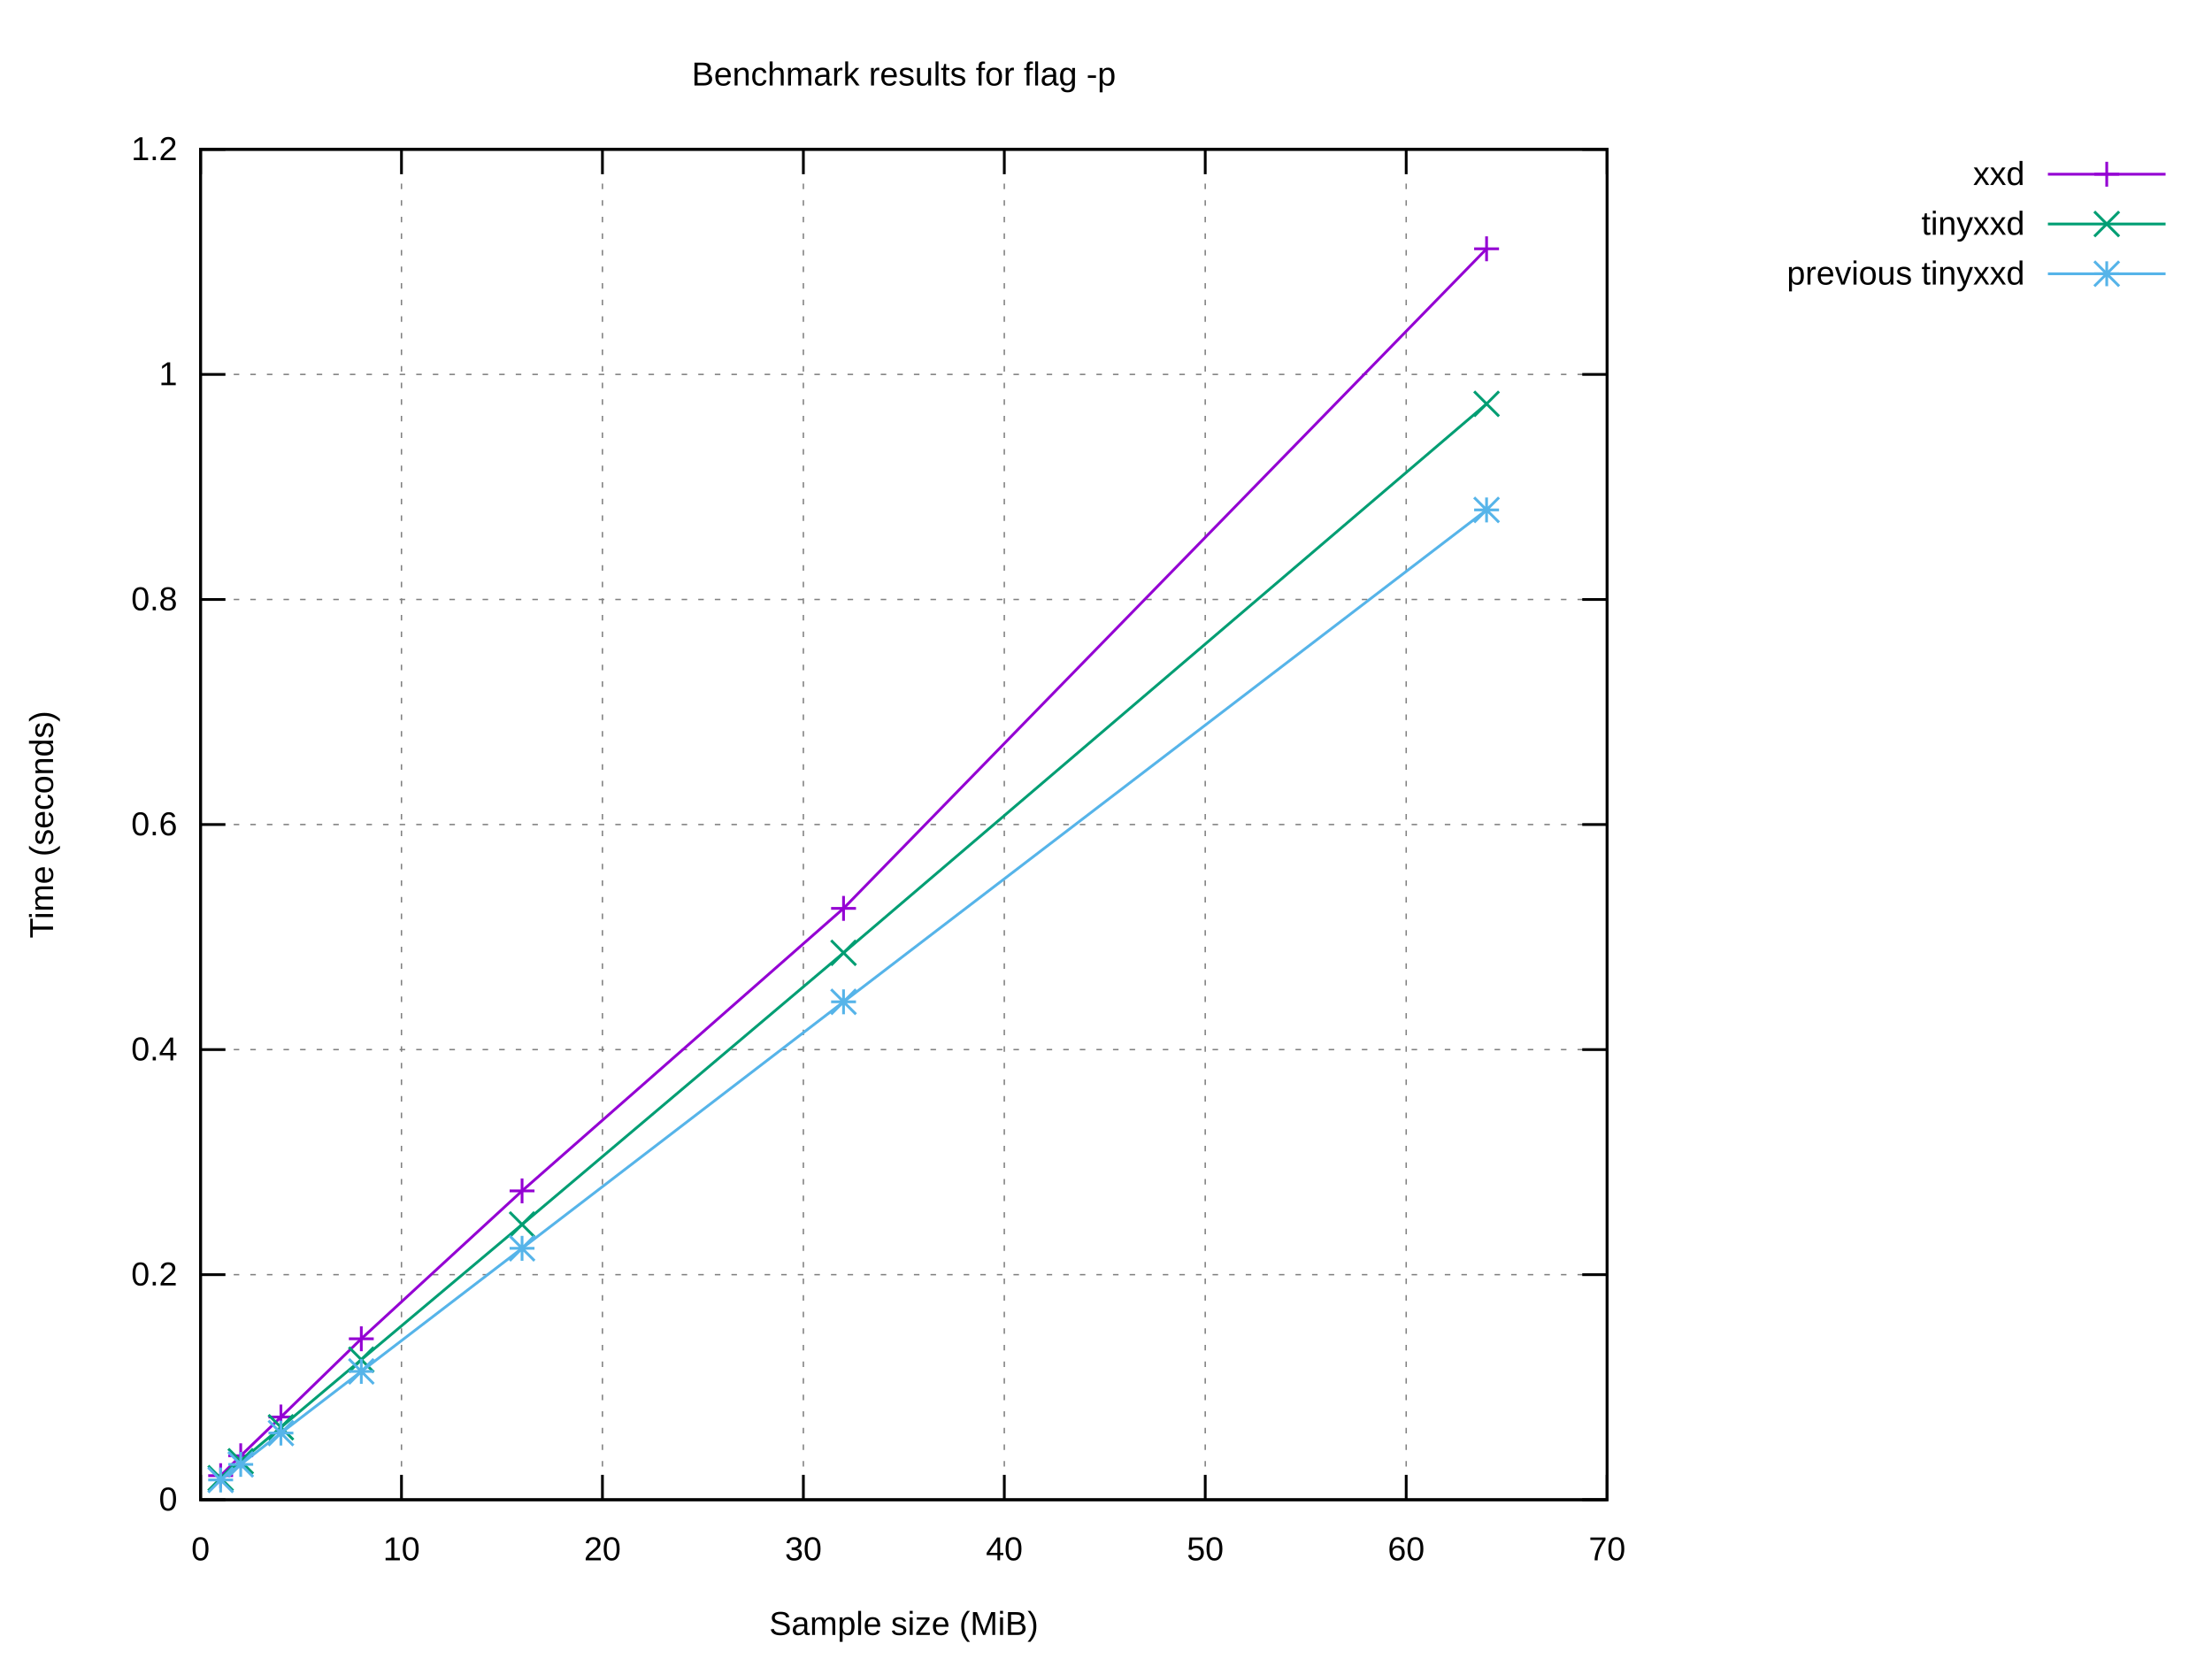
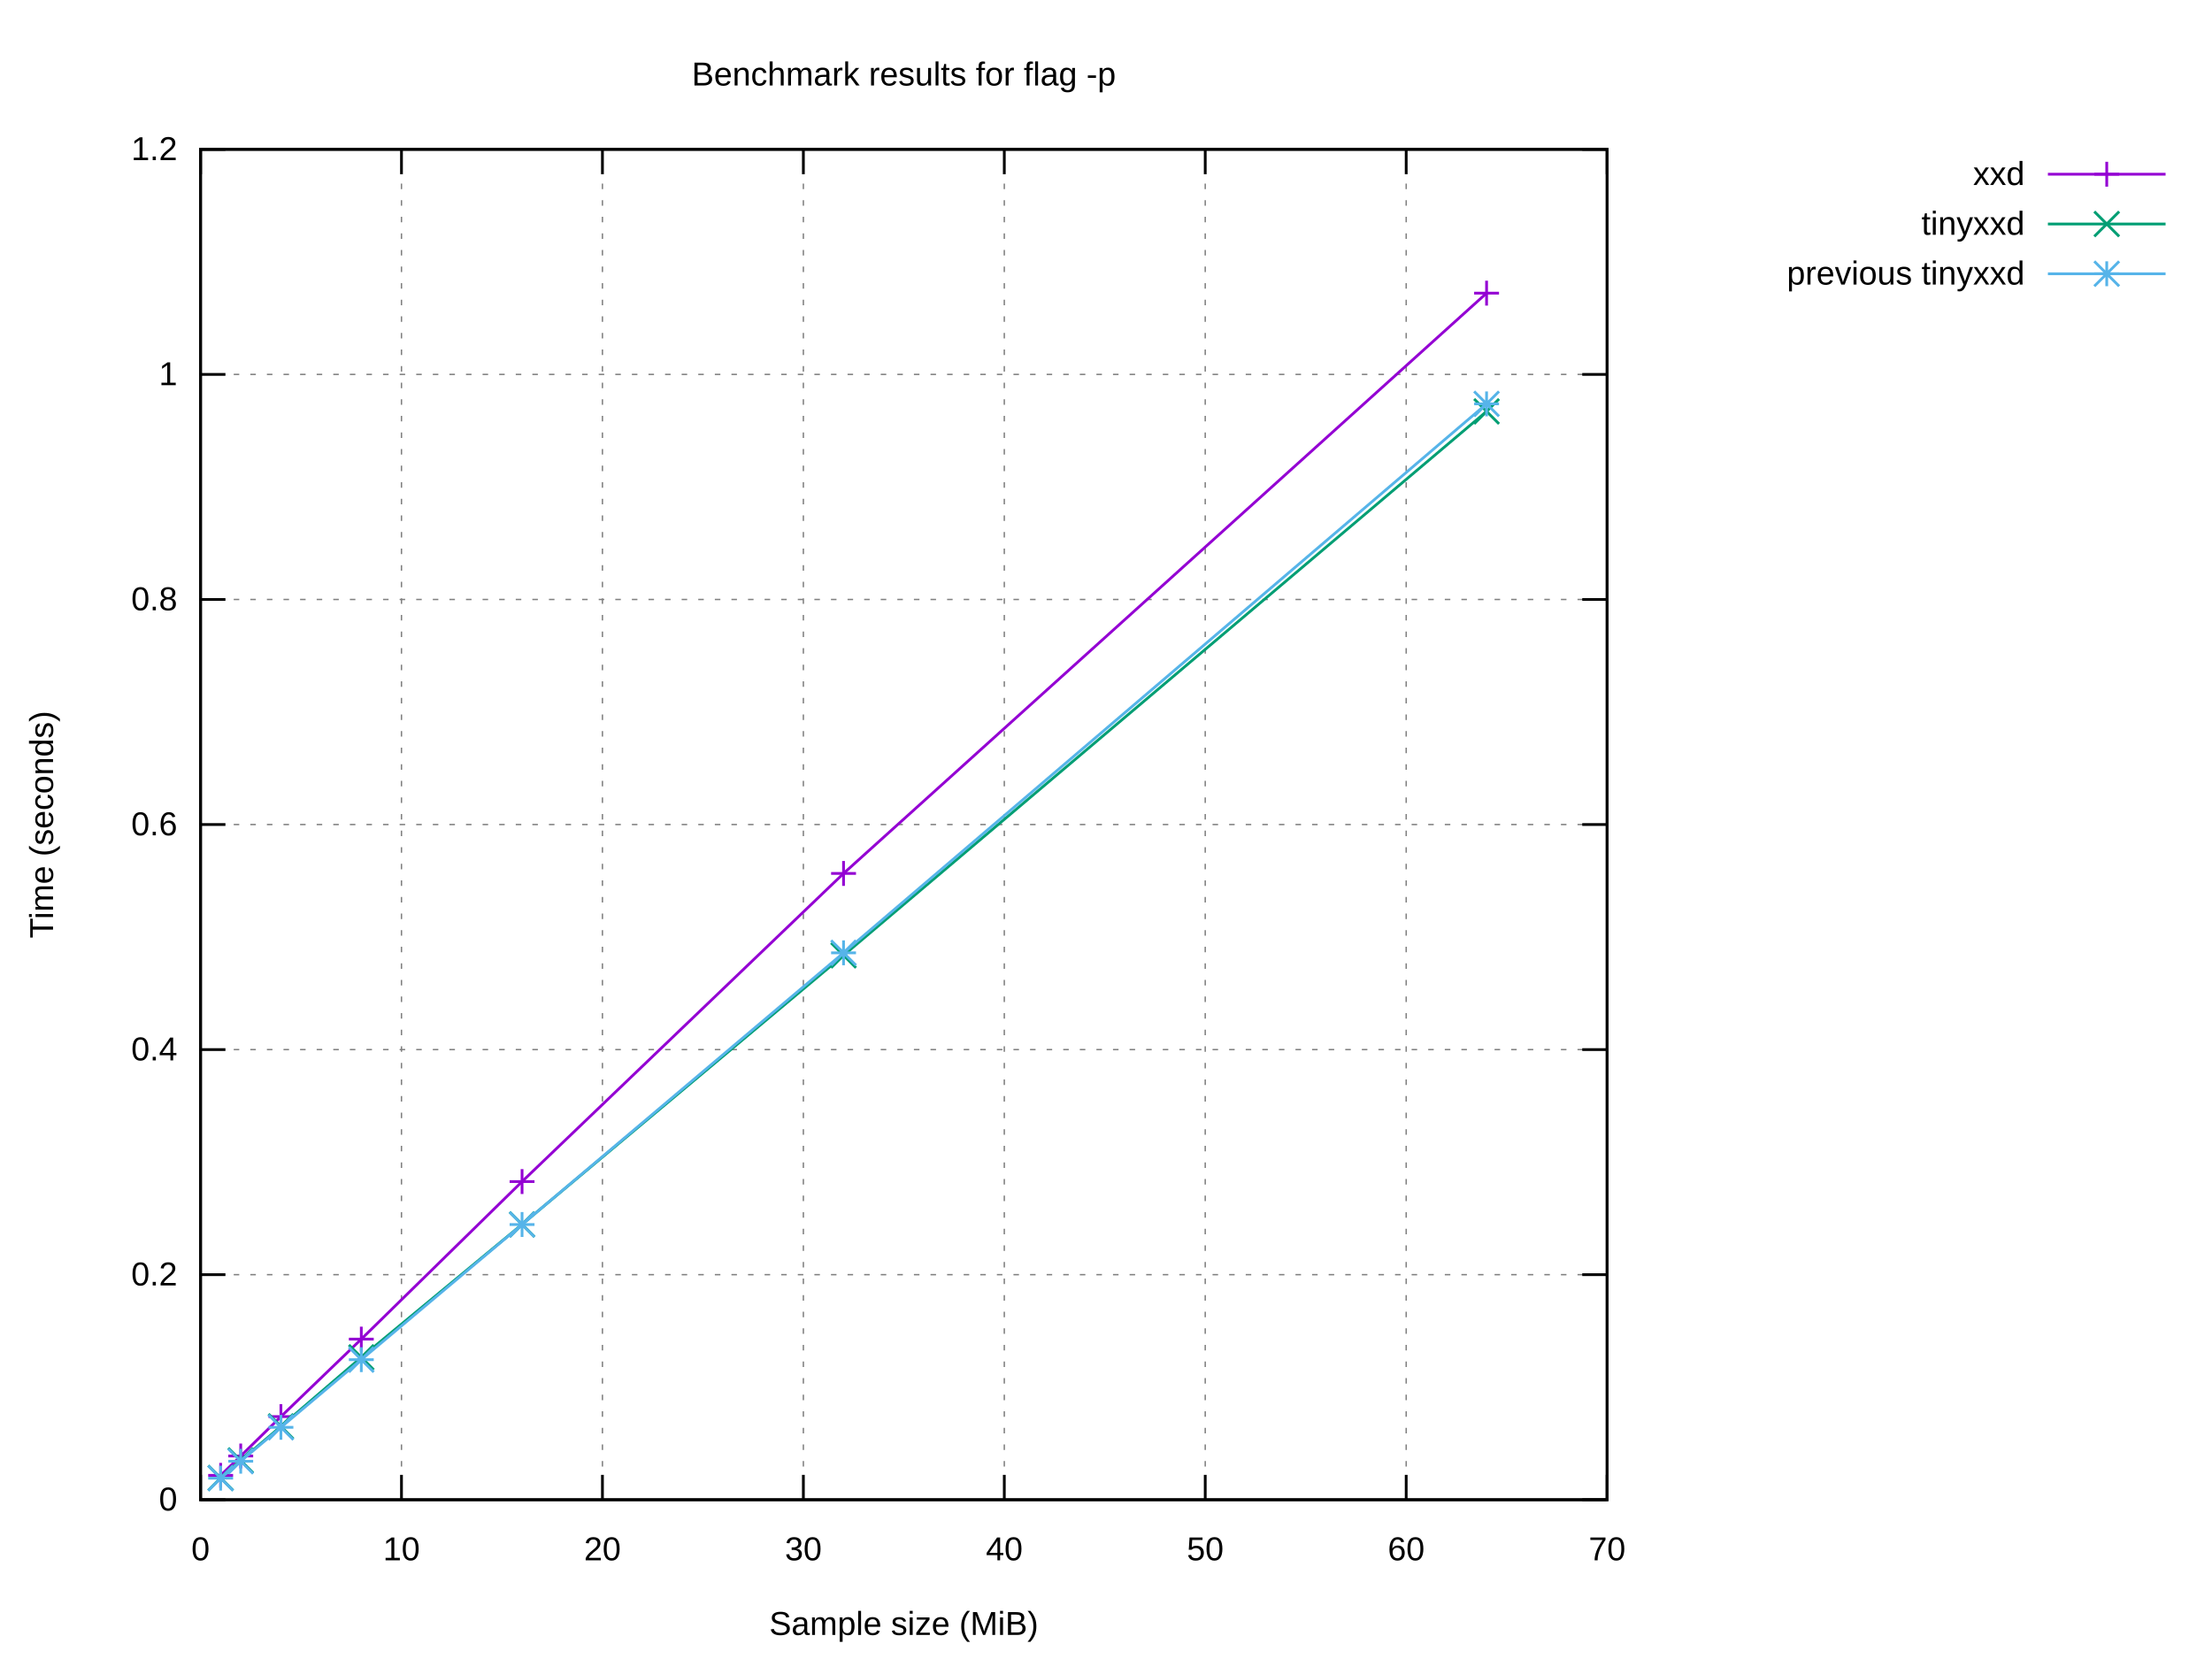
<svg xmlns="http://www.w3.org/2000/svg" xmlns:xlink="http://www.w3.org/1999/xlink" width="800" height="600" viewBox="0 0 800 600">
  <g id="gnuplot_canvas">
    <rect x="0" y="0" width="800" height="600" fill="#ffffff" />
    <defs>
      <circle id="gpDot" r="0.5" stroke-width="0.5" stroke="currentColor" />
      <path id="gpPt0" stroke-width="0.222" stroke="currentColor" d="M-1,0 h2 M0,-1 v2" />
      <path id="gpPt1" stroke-width="0.222" stroke="currentColor" d="M-1,-1 L1,1 M1,-1 L-1,1" />
      <path id="gpPt2" stroke-width="0.222" stroke="currentColor" d="M-1,0 L1,0 M0,-1 L0,1 M-1,-1 L1,1 M-1,1 L1,-1" />
      <rect id="gpPt3" stroke-width="0.222" stroke="currentColor" x="-1" y="-1" width="2" height="2" />
      <rect id="gpPt4" stroke-width="0.222" stroke="currentColor" fill="currentColor" x="-1" y="-1" width="2" height="2" />
      <circle id="gpPt5" stroke-width="0.222" stroke="currentColor" cx="0" cy="0" r="1" />
      <use xlink:href="#gpPt5" id="gpPt6" fill="currentColor" stroke="none" />
      <path id="gpPt7" stroke-width="0.222" stroke="currentColor" d="M0,-1.33 L-1.33,0.67 L1.33,0.67 z" />
      <use xlink:href="#gpPt7" id="gpPt8" fill="currentColor" stroke="none" />
      <use xlink:href="#gpPt7" id="gpPt9" stroke="currentColor" transform="rotate(180)" />
      <use xlink:href="#gpPt9" id="gpPt10" fill="currentColor" stroke="none" />
      <use xlink:href="#gpPt3" id="gpPt11" stroke="currentColor" transform="rotate(45)" />
      <use xlink:href="#gpPt11" id="gpPt12" fill="currentColor" stroke="none" />
      <path id="gpPt13" stroke-width="0.222" stroke="currentColor" d="M0,1.330 L1.265,0.411 L0.782,-1.067 L-0.782,-1.076 L-1.265,0.411 z" />
      <use xlink:href="#gpPt13" id="gpPt14" fill="currentColor" stroke="none" />
      <filter id="textbox" filterUnits="objectBoundingBox" x="0" y="0" height="1" width="1">
        <feFlood flood-color="#FFFFFF" flood-opacity="1" result="bgnd" />
        <feComposite in="SourceGraphic" in2="bgnd" operator="atop" />
      </filter>
      <filter id="greybox" filterUnits="objectBoundingBox" x="0" y="0" height="1" width="1">
        <feFlood flood-color="lightgrey" flood-opacity="1" result="grey" />
        <feComposite in="SourceGraphic" in2="grey" operator="atop" />
      </filter>
    </defs>
    <g fill="none" color="#FFFFFF" stroke="currentColor" stroke-width="1.00" stroke-linecap="butt" stroke-linejoin="miter">
</g>
    <g fill="none" color="black" stroke="currentColor" stroke-width="1.00" stroke-linecap="butt" stroke-linejoin="miter">
</g>
    <g fill="none" color="black" stroke="black" stroke-width="0.50" stroke-linecap="butt" stroke-linejoin="miter">
</g>
    <g fill="none" color="gray" stroke="currentColor" stroke-width="0.50" stroke-linecap="butt" stroke-linejoin="miter">
      <path stroke="gray" stroke-dasharray="2,4" class="gridline" d="M72.53,542.40 L581.24,542.40  " />
    </g>
    <g fill="none" color="gray" stroke="gray" stroke-width="1.00" stroke-linecap="butt" stroke-linejoin="miter">
</g>
    <g fill="none" color="black" stroke="currentColor" stroke-width="1.00" stroke-linecap="butt" stroke-linejoin="miter">
      <path stroke="black" d="M72.53,542.40 L81.53,542.40 M581.24,542.40 L572.24,542.40  " />
      <g transform="translate(64.14,546.30)" stroke="none" fill="black" font-family="Arial" font-size="12.00" text-anchor="end">
        <text>
          <tspan font-family="Arial"> 0</tspan>
        </text>
      </g>
    </g>
    <g fill="none" color="black" stroke="currentColor" stroke-width="1.00" stroke-linecap="butt" stroke-linejoin="miter">
</g>
    <g fill="none" color="black" stroke="black" stroke-width="0.50" stroke-linecap="butt" stroke-linejoin="miter">
</g>
    <g fill="none" color="gray" stroke="currentColor" stroke-width="0.50" stroke-linecap="butt" stroke-linejoin="miter">
      <path stroke="gray" stroke-dasharray="2,4" class="gridline" d="M72.53,461.00 L581.24,461.00  " />
    </g>
    <g fill="none" color="gray" stroke="gray" stroke-width="1.00" stroke-linecap="butt" stroke-linejoin="miter">
</g>
    <g fill="none" color="black" stroke="currentColor" stroke-width="1.00" stroke-linecap="butt" stroke-linejoin="miter">
      <path stroke="black" d="M72.53,461.00 L81.53,461.00 M581.24,461.00 L572.24,461.00  " />
      <g transform="translate(64.14,464.90)" stroke="none" fill="black" font-family="Arial" font-size="12.00" text-anchor="end">
        <text>
          <tspan font-family="Arial"> 0.2</tspan>
        </text>
      </g>
    </g>
    <g fill="none" color="black" stroke="currentColor" stroke-width="1.00" stroke-linecap="butt" stroke-linejoin="miter">
</g>
    <g fill="none" color="black" stroke="black" stroke-width="0.50" stroke-linecap="butt" stroke-linejoin="miter">
</g>
    <g fill="none" color="gray" stroke="currentColor" stroke-width="0.50" stroke-linecap="butt" stroke-linejoin="miter">
      <path stroke="gray" stroke-dasharray="2,4" class="gridline" d="M72.53,379.60 L581.24,379.60  " />
    </g>
    <g fill="none" color="gray" stroke="gray" stroke-width="1.00" stroke-linecap="butt" stroke-linejoin="miter">
</g>
    <g fill="none" color="black" stroke="currentColor" stroke-width="1.00" stroke-linecap="butt" stroke-linejoin="miter">
      <path stroke="black" d="M72.53,379.60 L81.53,379.60 M581.24,379.60 L572.24,379.60  " />
      <g transform="translate(64.14,383.50)" stroke="none" fill="black" font-family="Arial" font-size="12.00" text-anchor="end">
        <text>
          <tspan font-family="Arial"> 0.4</tspan>
        </text>
      </g>
    </g>
    <g fill="none" color="black" stroke="currentColor" stroke-width="1.00" stroke-linecap="butt" stroke-linejoin="miter">
</g>
    <g fill="none" color="black" stroke="black" stroke-width="0.50" stroke-linecap="butt" stroke-linejoin="miter">
</g>
    <g fill="none" color="gray" stroke="currentColor" stroke-width="0.50" stroke-linecap="butt" stroke-linejoin="miter">
      <path stroke="gray" stroke-dasharray="2,4" class="gridline" d="M72.53,298.20 L581.24,298.20  " />
    </g>
    <g fill="none" color="gray" stroke="gray" stroke-width="1.00" stroke-linecap="butt" stroke-linejoin="miter">
</g>
    <g fill="none" color="black" stroke="currentColor" stroke-width="1.00" stroke-linecap="butt" stroke-linejoin="miter">
      <path stroke="black" d="M72.53,298.20 L81.53,298.20 M581.24,298.20 L572.24,298.20  " />
      <g transform="translate(64.14,302.10)" stroke="none" fill="black" font-family="Arial" font-size="12.00" text-anchor="end">
        <text>
          <tspan font-family="Arial"> 0.6</tspan>
        </text>
      </g>
    </g>
    <g fill="none" color="black" stroke="currentColor" stroke-width="1.00" stroke-linecap="butt" stroke-linejoin="miter">
</g>
    <g fill="none" color="black" stroke="black" stroke-width="0.50" stroke-linecap="butt" stroke-linejoin="miter">
</g>
    <g fill="none" color="gray" stroke="currentColor" stroke-width="0.50" stroke-linecap="butt" stroke-linejoin="miter">
      <path stroke="gray" stroke-dasharray="2,4" class="gridline" d="M72.53,216.81 L581.24,216.81  " />
    </g>
    <g fill="none" color="gray" stroke="gray" stroke-width="1.00" stroke-linecap="butt" stroke-linejoin="miter">
</g>
    <g fill="none" color="black" stroke="currentColor" stroke-width="1.00" stroke-linecap="butt" stroke-linejoin="miter">
      <path stroke="black" d="M72.53,216.81 L81.53,216.81 M581.24,216.81 L572.24,216.81  " />
      <g transform="translate(64.14,220.71)" stroke="none" fill="black" font-family="Arial" font-size="12.00" text-anchor="end">
        <text>
          <tspan font-family="Arial"> 0.8</tspan>
        </text>
      </g>
    </g>
    <g fill="none" color="black" stroke="currentColor" stroke-width="1.00" stroke-linecap="butt" stroke-linejoin="miter">
</g>
    <g fill="none" color="black" stroke="black" stroke-width="0.50" stroke-linecap="butt" stroke-linejoin="miter">
</g>
    <g fill="none" color="gray" stroke="currentColor" stroke-width="0.50" stroke-linecap="butt" stroke-linejoin="miter">
      <path stroke="gray" stroke-dasharray="2,4" class="gridline" d="M72.53,135.41 L581.24,135.41  " />
    </g>
    <g fill="none" color="gray" stroke="gray" stroke-width="1.00" stroke-linecap="butt" stroke-linejoin="miter">
</g>
    <g fill="none" color="black" stroke="currentColor" stroke-width="1.00" stroke-linecap="butt" stroke-linejoin="miter">
      <path stroke="black" d="M72.53,135.41 L81.53,135.41 M581.24,135.41 L572.24,135.41  " />
      <g transform="translate(64.14,139.31)" stroke="none" fill="black" font-family="Arial" font-size="12.00" text-anchor="end">
        <text>
          <tspan font-family="Arial"> 1</tspan>
        </text>
      </g>
    </g>
    <g fill="none" color="black" stroke="currentColor" stroke-width="1.00" stroke-linecap="butt" stroke-linejoin="miter">
</g>
    <g fill="none" color="black" stroke="black" stroke-width="0.50" stroke-linecap="butt" stroke-linejoin="miter">
</g>
    <g fill="none" color="gray" stroke="currentColor" stroke-width="0.50" stroke-linecap="butt" stroke-linejoin="miter">
      <path stroke="gray" stroke-dasharray="2,4" class="gridline" d="M72.53,54.01 L581.24,54.01  " />
    </g>
    <g fill="none" color="gray" stroke="gray" stroke-width="1.00" stroke-linecap="butt" stroke-linejoin="miter">
</g>
    <g fill="none" color="black" stroke="currentColor" stroke-width="1.00" stroke-linecap="butt" stroke-linejoin="miter">
      <path stroke="black" d="M72.53,54.01 L81.53,54.01 M581.24,54.01 L572.24,54.01  " />
      <g transform="translate(64.14,57.91)" stroke="none" fill="black" font-family="Arial" font-size="12.00" text-anchor="end">
        <text>
          <tspan font-family="Arial"> 1.2</tspan>
        </text>
      </g>
    </g>
    <g fill="none" color="black" stroke="currentColor" stroke-width="1.00" stroke-linecap="butt" stroke-linejoin="miter">
</g>
    <g fill="none" color="black" stroke="black" stroke-width="0.50" stroke-linecap="butt" stroke-linejoin="miter">
</g>
    <g fill="none" color="gray" stroke="currentColor" stroke-width="0.50" stroke-linecap="butt" stroke-linejoin="miter">
      <path stroke="gray" stroke-dasharray="2,4" class="gridline" d="M72.53,542.40 L72.53,54.01  " />
    </g>
    <g fill="none" color="gray" stroke="gray" stroke-width="1.00" stroke-linecap="butt" stroke-linejoin="miter">
</g>
    <g fill="none" color="black" stroke="currentColor" stroke-width="1.00" stroke-linecap="butt" stroke-linejoin="miter">
      <path stroke="black" d="M72.53,542.40 L72.53,533.40 M72.53,54.01 L72.53,63.01  " />
      <g transform="translate(72.53,564.30)" stroke="none" fill="black" font-family="Arial" font-size="12.00" text-anchor="middle">
        <text>
          <tspan font-family="Arial"> 0</tspan>
        </text>
      </g>
    </g>
    <g fill="none" color="black" stroke="currentColor" stroke-width="1.00" stroke-linecap="butt" stroke-linejoin="miter">
</g>
    <g fill="none" color="black" stroke="black" stroke-width="0.50" stroke-linecap="butt" stroke-linejoin="miter">
</g>
    <g fill="none" color="gray" stroke="currentColor" stroke-width="0.50" stroke-linecap="butt" stroke-linejoin="miter">
      <path stroke="gray" stroke-dasharray="2,4" class="gridline" d="M145.20,542.40 L145.20,54.01  " />
    </g>
    <g fill="none" color="gray" stroke="gray" stroke-width="1.00" stroke-linecap="butt" stroke-linejoin="miter">
</g>
    <g fill="none" color="black" stroke="currentColor" stroke-width="1.00" stroke-linecap="butt" stroke-linejoin="miter">
      <path stroke="black" d="M145.20,542.40 L145.20,533.40 M145.20,54.01 L145.20,63.01  " />
      <g transform="translate(145.20,564.30)" stroke="none" fill="black" font-family="Arial" font-size="12.00" text-anchor="middle">
        <text>
          <tspan font-family="Arial"> 10</tspan>
        </text>
      </g>
    </g>
    <g fill="none" color="black" stroke="currentColor" stroke-width="1.00" stroke-linecap="butt" stroke-linejoin="miter">
</g>
    <g fill="none" color="black" stroke="black" stroke-width="0.50" stroke-linecap="butt" stroke-linejoin="miter">
</g>
    <g fill="none" color="gray" stroke="currentColor" stroke-width="0.50" stroke-linecap="butt" stroke-linejoin="miter">
      <path stroke="gray" stroke-dasharray="2,4" class="gridline" d="M217.88,542.40 L217.88,54.01  " />
    </g>
    <g fill="none" color="gray" stroke="gray" stroke-width="1.00" stroke-linecap="butt" stroke-linejoin="miter">
</g>
    <g fill="none" color="black" stroke="currentColor" stroke-width="1.00" stroke-linecap="butt" stroke-linejoin="miter">
      <path stroke="black" d="M217.88,542.40 L217.88,533.40 M217.88,54.01 L217.88,63.01  " />
      <g transform="translate(217.88,564.30)" stroke="none" fill="black" font-family="Arial" font-size="12.00" text-anchor="middle">
        <text>
          <tspan font-family="Arial"> 20</tspan>
        </text>
      </g>
    </g>
    <g fill="none" color="black" stroke="currentColor" stroke-width="1.00" stroke-linecap="butt" stroke-linejoin="miter">
</g>
    <g fill="none" color="black" stroke="black" stroke-width="0.50" stroke-linecap="butt" stroke-linejoin="miter">
</g>
    <g fill="none" color="gray" stroke="currentColor" stroke-width="0.50" stroke-linecap="butt" stroke-linejoin="miter">
      <path stroke="gray" stroke-dasharray="2,4" class="gridline" d="M290.55,542.40 L290.55,54.01  " />
    </g>
    <g fill="none" color="gray" stroke="gray" stroke-width="1.00" stroke-linecap="butt" stroke-linejoin="miter">
</g>
    <g fill="none" color="black" stroke="currentColor" stroke-width="1.00" stroke-linecap="butt" stroke-linejoin="miter">
      <path stroke="black" d="M290.55,542.40 L290.55,533.40 M290.55,54.01 L290.55,63.01  " />
      <g transform="translate(290.55,564.30)" stroke="none" fill="black" font-family="Arial" font-size="12.00" text-anchor="middle">
        <text>
          <tspan font-family="Arial"> 30</tspan>
        </text>
      </g>
    </g>
    <g fill="none" color="black" stroke="currentColor" stroke-width="1.00" stroke-linecap="butt" stroke-linejoin="miter">
</g>
    <g fill="none" color="black" stroke="black" stroke-width="0.50" stroke-linecap="butt" stroke-linejoin="miter">
</g>
    <g fill="none" color="gray" stroke="currentColor" stroke-width="0.50" stroke-linecap="butt" stroke-linejoin="miter">
      <path stroke="gray" stroke-dasharray="2,4" class="gridline" d="M363.22,542.40 L363.22,54.01  " />
    </g>
    <g fill="none" color="gray" stroke="gray" stroke-width="1.00" stroke-linecap="butt" stroke-linejoin="miter">
</g>
    <g fill="none" color="black" stroke="currentColor" stroke-width="1.00" stroke-linecap="butt" stroke-linejoin="miter">
      <path stroke="black" d="M363.22,542.40 L363.22,533.40 M363.22,54.01 L363.22,63.01  " />
      <g transform="translate(363.22,564.30)" stroke="none" fill="black" font-family="Arial" font-size="12.00" text-anchor="middle">
        <text>
          <tspan font-family="Arial"> 40</tspan>
        </text>
      </g>
    </g>
    <g fill="none" color="black" stroke="currentColor" stroke-width="1.00" stroke-linecap="butt" stroke-linejoin="miter">
</g>
    <g fill="none" color="black" stroke="black" stroke-width="0.50" stroke-linecap="butt" stroke-linejoin="miter">
</g>
    <g fill="none" color="gray" stroke="currentColor" stroke-width="0.50" stroke-linecap="butt" stroke-linejoin="miter">
      <path stroke="gray" stroke-dasharray="2,4" class="gridline" d="M435.89,542.40 L435.89,54.01  " />
    </g>
    <g fill="none" color="gray" stroke="gray" stroke-width="1.00" stroke-linecap="butt" stroke-linejoin="miter">
</g>
    <g fill="none" color="black" stroke="currentColor" stroke-width="1.00" stroke-linecap="butt" stroke-linejoin="miter">
      <path stroke="black" d="M435.89,542.40 L435.89,533.40 M435.89,54.01 L435.89,63.01  " />
      <g transform="translate(435.89,564.30)" stroke="none" fill="black" font-family="Arial" font-size="12.00" text-anchor="middle">
        <text>
          <tspan font-family="Arial"> 50</tspan>
        </text>
      </g>
    </g>
    <g fill="none" color="black" stroke="currentColor" stroke-width="1.00" stroke-linecap="butt" stroke-linejoin="miter">
</g>
    <g fill="none" color="black" stroke="black" stroke-width="0.50" stroke-linecap="butt" stroke-linejoin="miter">
</g>
    <g fill="none" color="gray" stroke="currentColor" stroke-width="0.50" stroke-linecap="butt" stroke-linejoin="miter">
      <path stroke="gray" stroke-dasharray="2,4" class="gridline" d="M508.57,542.40 L508.57,54.01  " />
    </g>
    <g fill="none" color="gray" stroke="gray" stroke-width="1.00" stroke-linecap="butt" stroke-linejoin="miter">
</g>
    <g fill="none" color="black" stroke="currentColor" stroke-width="1.00" stroke-linecap="butt" stroke-linejoin="miter">
      <path stroke="black" d="M508.57,542.40 L508.57,533.40 M508.57,54.01 L508.57,63.01  " />
      <g transform="translate(508.57,564.30)" stroke="none" fill="black" font-family="Arial" font-size="12.00" text-anchor="middle">
        <text>
          <tspan font-family="Arial"> 60</tspan>
        </text>
      </g>
    </g>
    <g fill="none" color="black" stroke="currentColor" stroke-width="1.00" stroke-linecap="butt" stroke-linejoin="miter">
</g>
    <g fill="none" color="black" stroke="black" stroke-width="0.50" stroke-linecap="butt" stroke-linejoin="miter">
</g>
    <g fill="none" color="gray" stroke="currentColor" stroke-width="0.50" stroke-linecap="butt" stroke-linejoin="miter">
      <path stroke="gray" stroke-dasharray="2,4" class="gridline" d="M581.24,542.40 L581.24,54.01  " />
    </g>
    <g fill="none" color="gray" stroke="gray" stroke-width="1.00" stroke-linecap="butt" stroke-linejoin="miter">
</g>
    <g fill="none" color="black" stroke="currentColor" stroke-width="1.00" stroke-linecap="butt" stroke-linejoin="miter">
      <path stroke="black" d="M581.24,542.40 L581.24,533.40 M581.24,54.01 L581.24,63.01  " />
      <g transform="translate(581.24,564.30)" stroke="none" fill="black" font-family="Arial" font-size="12.00" text-anchor="middle">
        <text>
          <tspan font-family="Arial"> 70</tspan>
        </text>
      </g>
    </g>
    <g fill="none" color="black" stroke="currentColor" stroke-width="1.00" stroke-linecap="butt" stroke-linejoin="miter">
</g>
    <g fill="none" color="black" stroke="currentColor" stroke-width="1.00" stroke-linecap="butt" stroke-linejoin="miter">
      <path stroke="black" d="M72.53,54.01 L72.53,542.40 L581.24,542.40 L581.24,54.01 L72.53,54.01 Z  " />
    </g>
    <g fill="none" color="black" stroke="currentColor" stroke-width="1.00" stroke-linecap="butt" stroke-linejoin="miter">
</g>
    <g id="gnuplot_plot_1">
      <g fill="none" color="black" stroke="currentColor" stroke-width="1.00" stroke-linecap="butt" stroke-linejoin="miter">
        <g transform="translate(732.26,66.91)" stroke="none" fill="black" font-family="Arial" font-size="12.00" text-anchor="end">
          <text>
            <tspan font-family="Arial">xxd</tspan>
          </text>
        </g>
      </g>
      <g fill="none" color="black" stroke="currentColor" stroke-width="1.00" stroke-linecap="butt" stroke-linejoin="miter">
-         <path stroke="rgb(148,   0, 211)" d="M740.65,63.01 L783.21,63.01 M537.64,89.98 L305.08,328.53 L188.81,430.70 L130.67,484.19 L101.60,512.48 L87.06,526.50   L79.80,533.70  " />
-         <use xlink:href="#gpPt0" transform="translate(537.64,89.98) scale(4.50)" color="rgb(148,   0, 211)" />
-         <use xlink:href="#gpPt0" transform="translate(305.08,328.53) scale(4.50)" color="rgb(148,   0, 211)" />
-         <use xlink:href="#gpPt0" transform="translate(188.81,430.70) scale(4.50)" color="rgb(148,   0, 211)" />
-         <use xlink:href="#gpPt0" transform="translate(130.67,484.19) scale(4.50)" color="rgb(148,   0, 211)" />
-         <use xlink:href="#gpPt0" transform="translate(101.60,512.48) scale(4.50)" color="rgb(148,   0, 211)" />
-         <use xlink:href="#gpPt0" transform="translate(87.06,526.50) scale(4.50)" color="rgb(148,   0, 211)" />
-         <use xlink:href="#gpPt0" transform="translate(79.80,533.70) scale(4.50)" color="rgb(148,   0, 211)" />
+         <path stroke="rgb(148,   0, 211)" d="M740.65,63.01 L783.21,63.01 M537.64,106.02 L305.08,315.89 L188.81,427.33 L130.67,484.31 L101.60,512.33 L87.06,526.58   L79.80,533.58  " />
+         <use xlink:href="#gpPt0" transform="translate(537.64,106.02) scale(4.50)" color="rgb(148,   0, 211)" />
+         <use xlink:href="#gpPt0" transform="translate(305.08,315.89) scale(4.50)" color="rgb(148,   0, 211)" />
+         <use xlink:href="#gpPt0" transform="translate(188.81,427.33) scale(4.50)" color="rgb(148,   0, 211)" />
+         <use xlink:href="#gpPt0" transform="translate(130.67,484.31) scale(4.50)" color="rgb(148,   0, 211)" />
+         <use xlink:href="#gpPt0" transform="translate(101.60,512.33) scale(4.50)" color="rgb(148,   0, 211)" />
+         <use xlink:href="#gpPt0" transform="translate(87.06,526.58) scale(4.50)" color="rgb(148,   0, 211)" />
+         <use xlink:href="#gpPt0" transform="translate(79.80,533.58) scale(4.50)" color="rgb(148,   0, 211)" />
        <use xlink:href="#gpPt0" transform="translate(761.93,63.01) scale(4.50)" color="rgb(148,   0, 211)" />
      </g>
    </g>
    <g id="gnuplot_plot_2">
      <g fill="none" color="black" stroke="currentColor" stroke-width="1.00" stroke-linecap="butt" stroke-linejoin="miter">
        <g transform="translate(732.26,84.91)" stroke="none" fill="black" font-family="Arial" font-size="12.00" text-anchor="end">
          <text>
            <tspan font-family="Arial">tinyxxd</tspan>
          </text>
        </g>
      </g>
      <g fill="none" color="black" stroke="currentColor" stroke-width="1.00" stroke-linecap="butt" stroke-linejoin="miter">
-         <path stroke="rgb(  0, 158, 115)" d="M740.65,81.01 L783.21,81.01 M537.64,146.06 L305.08,344.60 L188.81,442.86 L130.67,491.74 L101.60,516.21 L87.06,528.47   L79.80,534.60  " />
-         <use xlink:href="#gpPt1" transform="translate(537.64,146.06) scale(4.50)" color="rgb(  0, 158, 115)" />
-         <use xlink:href="#gpPt1" transform="translate(305.08,344.60) scale(4.50)" color="rgb(  0, 158, 115)" />
-         <use xlink:href="#gpPt1" transform="translate(188.81,442.86) scale(4.50)" color="rgb(  0, 158, 115)" />
-         <use xlink:href="#gpPt1" transform="translate(130.67,491.74) scale(4.50)" color="rgb(  0, 158, 115)" />
-         <use xlink:href="#gpPt1" transform="translate(101.60,516.21) scale(4.50)" color="rgb(  0, 158, 115)" />
-         <use xlink:href="#gpPt1" transform="translate(87.06,528.47) scale(4.50)" color="rgb(  0, 158, 115)" />
-         <use xlink:href="#gpPt1" transform="translate(79.80,534.60) scale(4.50)" color="rgb(  0, 158, 115)" />
+         <path stroke="rgb(  0, 158, 115)" d="M740.65,81.01 L783.21,81.01 M537.64,148.79 L305.08,345.51 L188.81,442.81 L130.67,490.90 L101.60,515.87 L87.06,528.18   L79.80,534.53  " />
+         <use xlink:href="#gpPt1" transform="translate(537.64,148.79) scale(4.50)" color="rgb(  0, 158, 115)" />
+         <use xlink:href="#gpPt1" transform="translate(305.08,345.51) scale(4.50)" color="rgb(  0, 158, 115)" />
+         <use xlink:href="#gpPt1" transform="translate(188.81,442.81) scale(4.50)" color="rgb(  0, 158, 115)" />
+         <use xlink:href="#gpPt1" transform="translate(130.67,490.90) scale(4.50)" color="rgb(  0, 158, 115)" />
+         <use xlink:href="#gpPt1" transform="translate(101.60,515.87) scale(4.50)" color="rgb(  0, 158, 115)" />
+         <use xlink:href="#gpPt1" transform="translate(87.06,528.18) scale(4.50)" color="rgb(  0, 158, 115)" />
+         <use xlink:href="#gpPt1" transform="translate(79.80,534.53) scale(4.50)" color="rgb(  0, 158, 115)" />
        <use xlink:href="#gpPt1" transform="translate(761.93,81.01) scale(4.50)" color="rgb(  0, 158, 115)" />
      </g>
    </g>
    <g id="gnuplot_plot_3">
      <g fill="none" color="black" stroke="currentColor" stroke-width="1.00" stroke-linecap="butt" stroke-linejoin="miter">
        <g transform="translate(732.26,102.91)" stroke="none" fill="black" font-family="Arial" font-size="12.00" text-anchor="end">
          <text>
            <tspan font-family="Arial">previous tinyxxd</tspan>
          </text>
        </g>
      </g>
      <g fill="none" color="black" stroke="currentColor" stroke-width="1.00" stroke-linecap="butt" stroke-linejoin="miter">
-         <path stroke="rgb( 86, 180, 233)" d="M740.65,99.01 L783.21,99.01 M537.64,184.42 L305.08,362.32 L188.81,451.47 L130.67,495.99 L101.60,518.29 L87.06,529.62   L79.80,535.25  " />
-         <use xlink:href="#gpPt2" transform="translate(537.64,184.42) scale(4.50)" color="rgb( 86, 180, 233)" />
-         <use xlink:href="#gpPt2" transform="translate(305.08,362.32) scale(4.50)" color="rgb( 86, 180, 233)" />
-         <use xlink:href="#gpPt2" transform="translate(188.81,451.47) scale(4.50)" color="rgb( 86, 180, 233)" />
-         <use xlink:href="#gpPt2" transform="translate(130.67,495.99) scale(4.50)" color="rgb( 86, 180, 233)" />
-         <use xlink:href="#gpPt2" transform="translate(101.60,518.29) scale(4.50)" color="rgb( 86, 180, 233)" />
-         <use xlink:href="#gpPt2" transform="translate(87.06,529.62) scale(4.50)" color="rgb( 86, 180, 233)" />
-         <use xlink:href="#gpPt2" transform="translate(79.80,535.25) scale(4.50)" color="rgb( 86, 180, 233)" />
+         <path stroke="rgb( 86, 180, 233)" d="M740.65,99.01 L783.21,99.01 M537.64,146.06 L305.08,344.60 L188.81,442.86 L130.67,491.74 L101.60,516.21 L87.06,528.47   L79.80,534.60  " />
+         <use xlink:href="#gpPt2" transform="translate(537.64,146.06) scale(4.50)" color="rgb( 86, 180, 233)" />
+         <use xlink:href="#gpPt2" transform="translate(305.08,344.60) scale(4.50)" color="rgb( 86, 180, 233)" />
+         <use xlink:href="#gpPt2" transform="translate(188.81,442.86) scale(4.50)" color="rgb( 86, 180, 233)" />
+         <use xlink:href="#gpPt2" transform="translate(130.67,491.74) scale(4.50)" color="rgb( 86, 180, 233)" />
+         <use xlink:href="#gpPt2" transform="translate(101.60,516.21) scale(4.50)" color="rgb( 86, 180, 233)" />
+         <use xlink:href="#gpPt2" transform="translate(87.06,528.47) scale(4.50)" color="rgb( 86, 180, 233)" />
+         <use xlink:href="#gpPt2" transform="translate(79.80,534.60) scale(4.50)" color="rgb( 86, 180, 233)" />
        <use xlink:href="#gpPt2" transform="translate(761.93,99.01) scale(4.50)" color="rgb( 86, 180, 233)" />
      </g>
    </g>
    <g fill="none" color="#FFFFFF" stroke="rgb( 86, 180, 233)" stroke-width="2.00" stroke-linecap="butt" stroke-linejoin="miter">
</g>
    <g fill="none" color="black" stroke="currentColor" stroke-width="2.00" stroke-linecap="butt" stroke-linejoin="miter">
</g>
    <g fill="none" color="black" stroke="black" stroke-width="1.00" stroke-linecap="butt" stroke-linejoin="miter">
</g>
    <g fill="none" color="black" stroke="currentColor" stroke-width="1.00" stroke-linecap="butt" stroke-linejoin="miter">
      <path stroke="black" d="M72.53,54.01 L72.53,542.40 L581.24,542.40 L581.24,54.01 L72.53,54.01 Z  " />
      <g transform="translate(19.18,298.21) rotate(270.00)" stroke="none" fill="black" font-family="Arial" font-size="12.00" text-anchor="middle">
        <text>
          <tspan font-family="Arial">Time (seconds)</tspan>
        </text>
      </g>
    </g>
    <g fill="none" color="black" stroke="currentColor" stroke-width="1.00" stroke-linecap="butt" stroke-linejoin="miter">
      <g transform="translate(326.88,591.30)" stroke="none" fill="black" font-family="Arial" font-size="12.00" text-anchor="middle">
        <text>
          <tspan font-family="Arial">Sample size (MiB)</tspan>
        </text>
      </g>
    </g>
    <g fill="none" color="black" stroke="currentColor" stroke-width="1.00" stroke-linecap="butt" stroke-linejoin="miter">
</g>
    <g fill="none" color="black" stroke="currentColor" stroke-width="1.00" stroke-linecap="butt" stroke-linejoin="miter">
      <g transform="translate(326.88,30.91)" stroke="none" fill="black" font-family="Arial" font-size="12.00" text-anchor="middle">
        <text>
          <tspan font-family="Arial">Benchmark results for flag -p</tspan>
        </text>
      </g>
    </g>
    <g fill="none" color="black" stroke="currentColor" stroke-width="1.00" stroke-linecap="butt" stroke-linejoin="miter">
</g>
  </g>
</svg>
